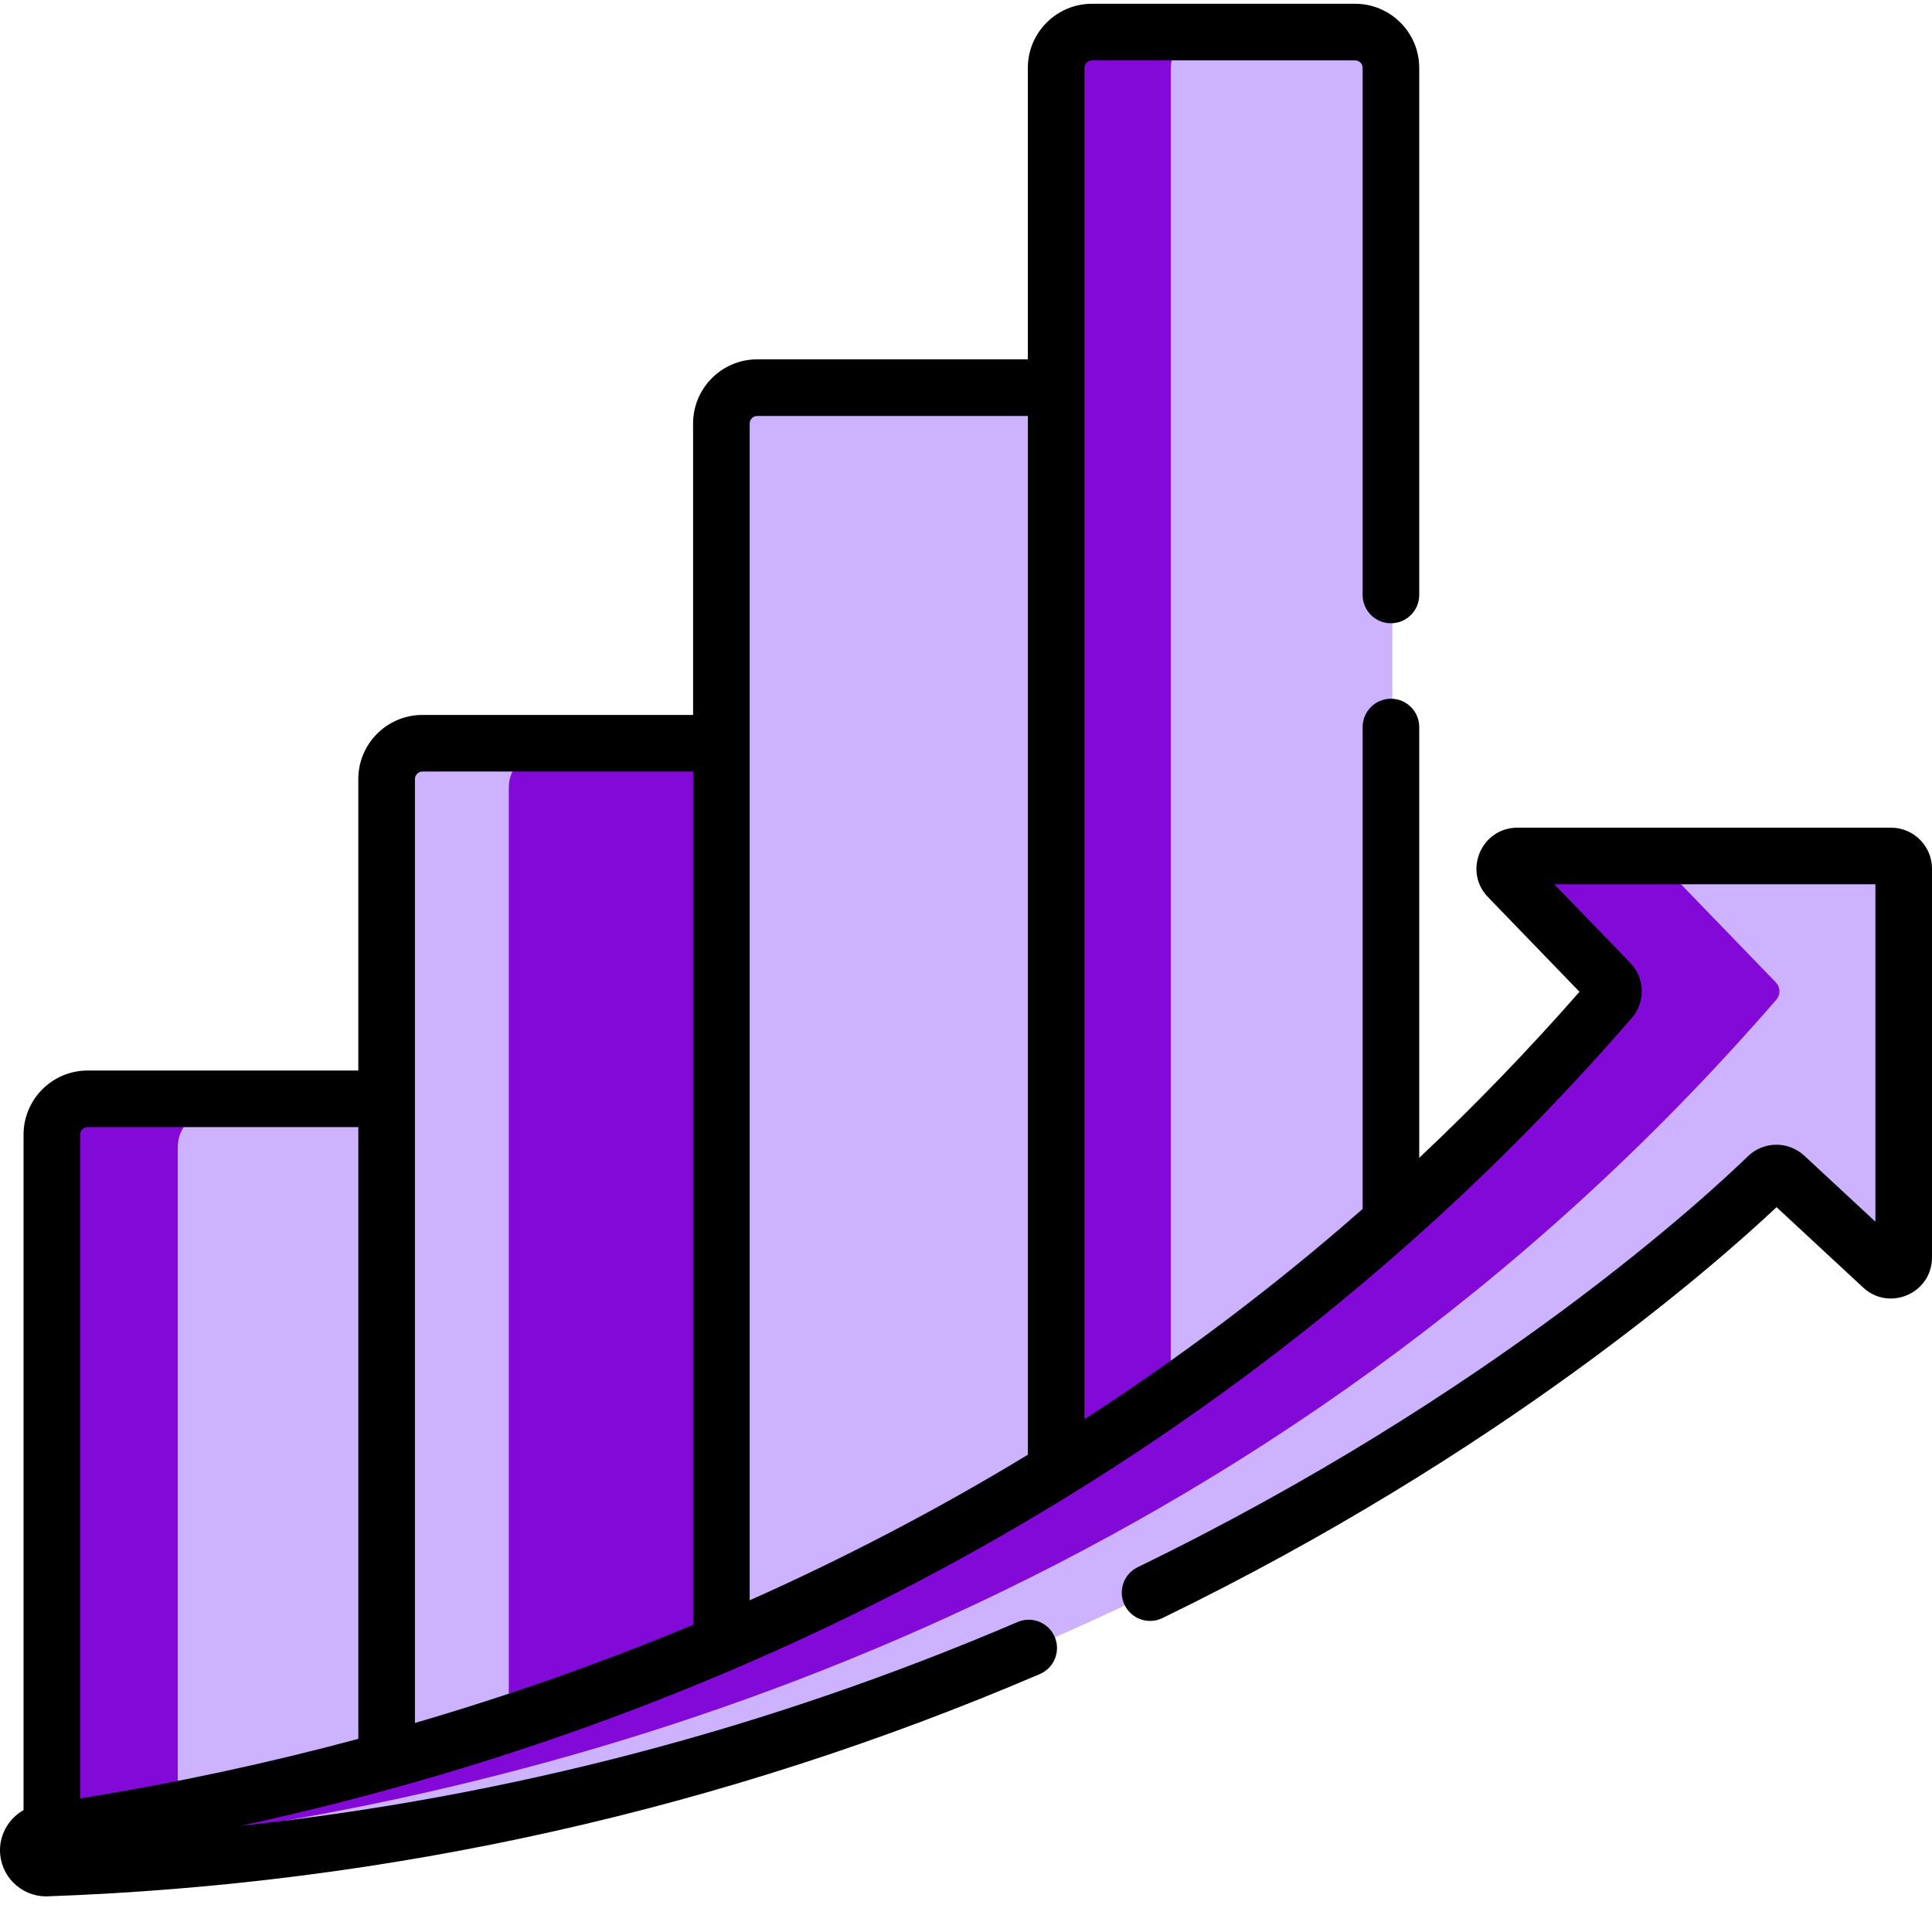
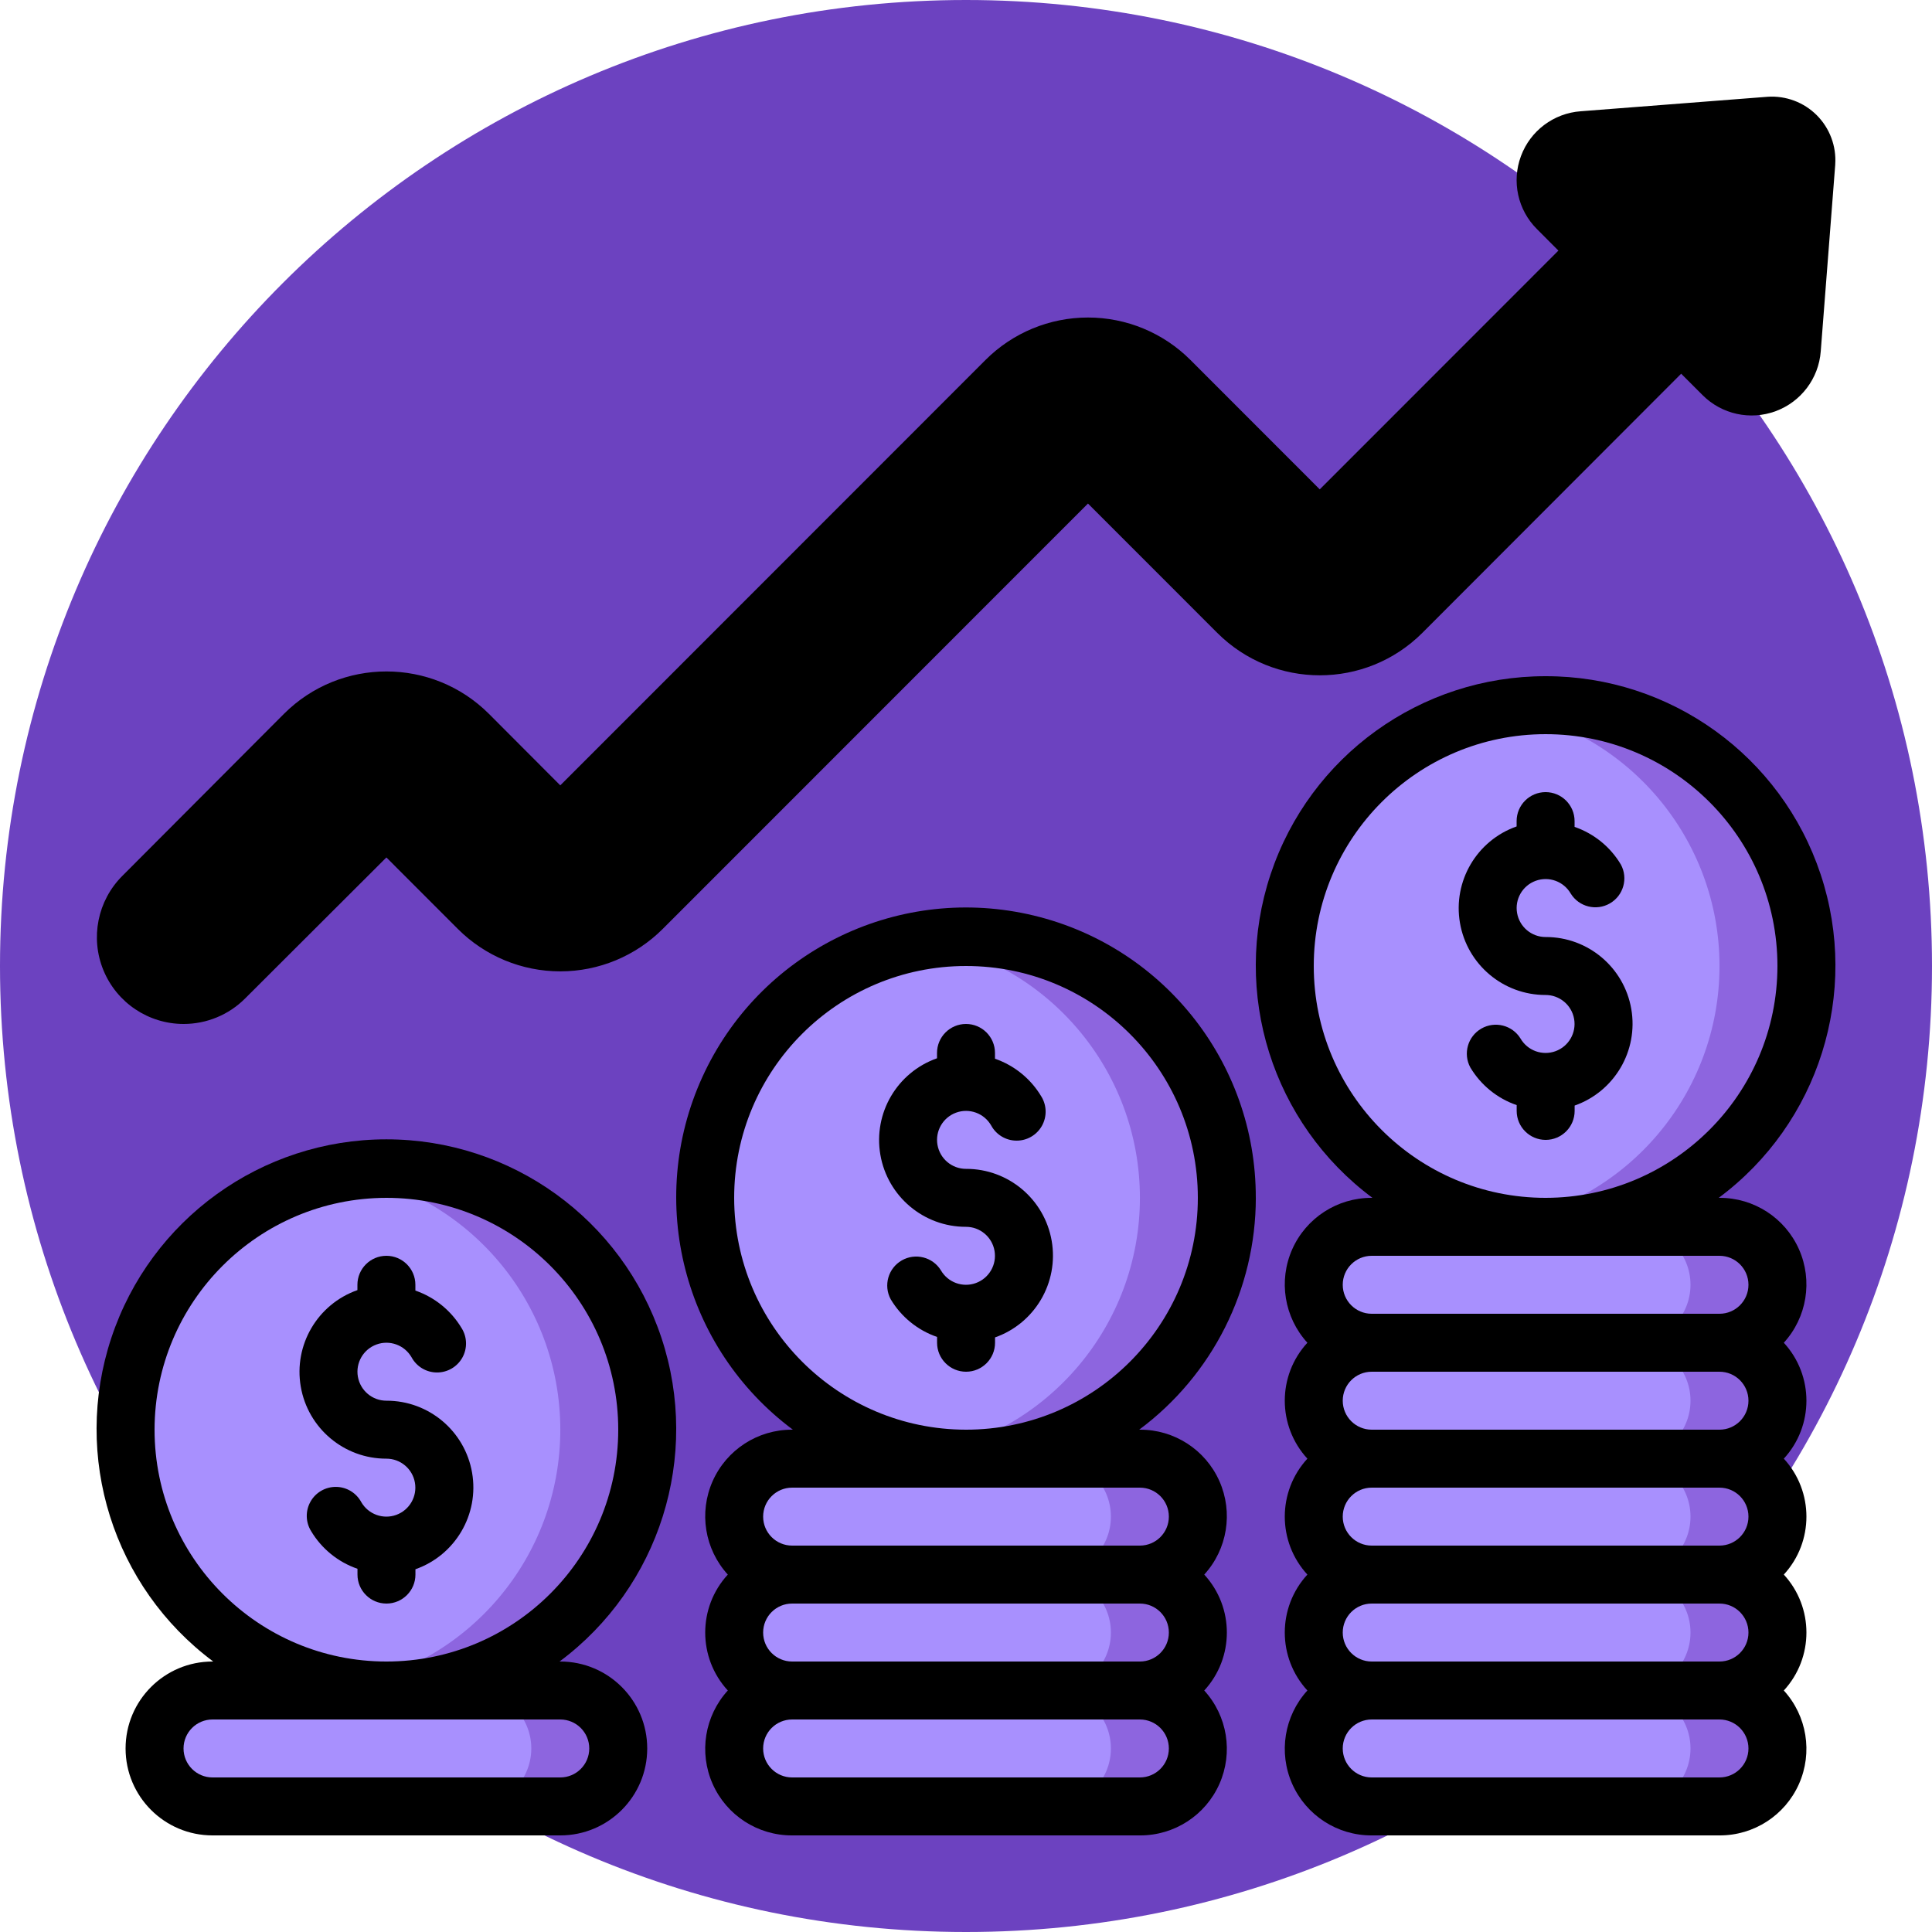
- <svg xmlns="http://www.w3.org/2000/svg" version="1.1" width="512" height="512" x="0" y="0" viewBox="0 0 511.997 511" style="enable-background:new 0 0 512 512" xml:space="preserve" class="">
-   <g>
-     <path d="m105.832 471.152v-177.297h-79.223c-5.246 0-9.496 4.301-9.496 9.602v186.699c26.074-3.898 56.156-9.875 88.719-19.004zm0 0" fill="#cdb3ff" data-original="#acd6fc" class="" />
-     <path d="m47.113 303.457c0-5.301 4.254-9.602 9.496-9.602h-30c-5.246 0-9.496 4.301-9.496 9.602v186.699c9.492-1.418 19.52-3.117 30-5.141zm0 0" fill="#8209d8" data-original="#8ac2ff" class="" />
-     <path d="m193.547 439.816v-241.242h-79.223c-5.242 0-9.492 4.301-9.492 9.602v262.977c28.07-7.871 57.977-18.094 88.715-31.336zm0 0" fill="#8209d8" data-original="#8ac2ff" class="" />
-     <path d="m134.832 208.176c0-5.301 4.25-9.602 9.496-9.602h-30.004c-5.242 0-9.492 4.301-9.492 9.602v262.977c9.789-2.746 19.805-5.785 30-9.129zm0 0" fill="#cdb3ff" data-original="#54a0ff" class="" />
-     <path d="m281.266 393.465v-290.172h-79.223c-5.242 0-9.496 4.301-9.496 9.602v326.922c29.109-12.539 58.961-27.797 88.719-46.352zm0 0" fill="#cdb3ff" data-original="#54a0ff" class="" />
-     <path d="m222.551 112.895c0-5.301 4.25-9.602 9.496-9.602h-30.004c-5.242 0-9.496 4.301-9.496 9.602v326.922c9.926-4.277 19.938-8.875 30.004-13.805zm0 0" fill="#cdb3ff" data-original="#338def" class="" />
-     <path d="m368.98 326.793v-309.18c0-5.305-4.25-9.602-9.492-9.602h-69.73c-5.242 0-9.492 4.297-9.492 9.602v375.852c29.961-18.68 59.82-40.703 88.715-66.672zm0 0" fill="#cdb3ff" data-original="#338def" class="" />
-     <path d="m310.266 17.613c0-5.305 4.254-9.602 9.496-9.602h-30c-5.246 0-9.496 4.297-9.496 9.602v375.852c10.023-6.25 20.031-12.883 30-19.902zm0 0" fill="#8209d8" data-original="#2388e2" class="" />
-     <path d="m501.516 226.355h-99.008c-2.961 0-4.469 3.559-2.414 5.684l26.895 27.828c1.207 1.25 1.262 3.219.125 4.535-135.336 156.172-309.379 205.445-415.219 220.781-2.312.332-4.023 2.32-4.023 4.66 0 2.664 2.211 4.812 4.875 4.715 268.539-9.574 435.062-162.855 456.055-183.238 1.281-1.242 3.305-1.258 4.613-.047l25.82 23.957c2.145 1.992 5.633.469 5.633-2.457v-103.062c0-1.852-1.5-3.355-3.352-3.355zm0 0" fill="#cdb3ff" data-original="#feca57" class="" />
-     <path d="m51.516 489.844c0-2.34 1.711-4.324 4.023-4.66 105.84-15.336 279.883-64.609 415.219-220.781 1.137-1.316 1.082-3.285-.125-4.535l-26.895-27.828c-2.055-2.125-.547-5.684 2.41-5.684h-43.645c-2.957 0-4.469 3.559-2.41 5.684l26.895 27.828c1.207 1.25 1.262 3.219.125 4.535-135.336 156.172-309.379 205.445-415.219 220.781-2.312.332-4.023 2.32-4.023 4.66 0 2.664 2.211 4.812 4.875 4.715 13.375-.477 26.488-1.324 39.355-2.48-.363-.668-.586-1.422-.586-2.234zm0 0" fill="#8209d8" data-original="#f4b537" class="" />
-     <path d="m12.215 502.051c.145 0 .285-.004.43-.008 90.723-3.234 179.184-23.051 262.922-58.902 3.809-1.629 5.574-6.039 3.945-9.848-1.633-3.809-6.043-5.57-9.848-3.941-66.039 28.27-135.07 46.363-205.84 53.996 143.797-31.168 272.855-103.574 368.59-214.051 3.707-4.281 3.535-10.582-.402-14.656l-20.102-20.797h85.09v89.414l-18.855-17.496c-4.234-3.926-10.797-3.855-14.938.164-10.441 10.137-67.301 63.016-161.707 108.891-3.727 1.809-5.277 6.297-3.469 10.023 1.812 3.723 6.297 5.277 10.027 3.465 89.895-43.68 146.734-93.832 162.742-108.891l22.961 21.301c6.938 6.438 18.234 1.488 18.234-7.957v-103.059c0-5.984-4.867-10.855-10.855-10.855h-99.008c-9.57 0-14.441 11.531-7.805 18.398l24.254 25.094c-13.805 15.742-27.996 30.379-42.473 44v-114.164c0-4.141-3.355-7.5-7.5-7.5s-7.5 3.359-7.5 7.5v127.719c-23.016 20.227-47.754 38.922-73.719 55.711 0-2.574 0-353.496 0-358.109 0-1.098.898-1.992 1.996-1.992h69.727c1.102 0 1.996.895 1.996 1.992v139.68c0 4.141 3.355 7.5 7.5 7.5s7.5-3.359 7.5-7.5v-139.676c0-9.375-7.625-16.996-16.996-16.996h-69.727c-9.371 0-16.996 7.621-16.996 16.996v77.234h-71.723c-9.371 0-16.992 7.625-16.992 16.996v77.238h-71.723c-9.371 0-16.996 7.625-16.996 16.996v77.238h-71.719c-9.371 0-16.996 7.625-16.996 16.996v178.996c-3.742 2.117-6.242 6.145-6.242 10.641 0 6.703 5.449 12.219 12.215 12.219zm186.465-390.324c0-1.098.895-1.992 1.992-1.992h71.723v275.273c-23.453 14.254-48.191 27.199-73.715 38.59 0-6.195 0-304.551 0-311.871zm-88.719 94.234c0-1.102.895-1.996 1.996-1.996h71.723v226.109c-23.824 9.945-48.562 18.68-73.719 26.031 0-7.039 0-243.141 0-250.145zm-88.719 94.234c0-1.102.895-1.996 1.996-1.996h71.723v162.113c-24.234 6.516-48.965 11.809-73.719 15.781zm0 0" fill="#000000" data-original="#000000" class="" />
+ <svg xmlns="http://www.w3.org/2000/svg" version="1.1" width="512" height="512" x="0" y="0" viewBox="0 0 60 60" style="enable-background:new 0 0 512 512" xml:space="preserve" class="">
+   <circle r="30" cx="30" cy="30" fill="#6c42c0" shape="circle" />
+   <g transform="matrix(0.9,0,0,0.9,3.000007,3.00005)">
+     <g id="Page-1" fill="none" fill-rule="evenodd">
+       <g id="015---Financial-Profit" transform="translate(-1)">
+         <path id="Path" d="m60 2.273-.5 6.442c-.04.543-.392 1.012-.902 1.202-.51.19-1.084.064-1.468-.321l-1.45-1.451-9.642 9.655c-1.564 1.56-4.095 1.56-5.659 0l-4.463-4.465c-.39-.39-1.024-.39-1.414 0l-14.671 14.677c-.75.751-1.768 1.173-2.83 1.173s-2.08-.422-2.83-1.173l-2.463-2.464c-.39-.39-1.023-.39-1.413 0l-4.883 4.875c-.783.769-2.037.769-2.82 0-.378-.372-.592-.88-.592-1.411s.213-1.039.592-1.411l5.58-5.592c.75-.751 1.768-1.173 2.829-1.173 1.061 0 2.079.422 2.829 1.173l3.169 3.171 15.38-15.381c.75-.751 1.768-1.173 2.829-1.173s2.079.422 2.829 1.173l4.461 4.46c.188.188.442.293.708.293s.52-.106.708-.293l8.942-8.946-1.45-1.45c-.383-.383-.508-.955-.319-1.463.189-.508.658-.859 1.199-.898l6.45-.503c.343-.022.679.105.921.349.242.244.367.581.342.924z" fill="#000000" data-original="#ef314c" class="" />
+         <path id="Path" d="m58.737 1-2.3.178c.376.232.593.654.563 1.095l-.5 6.442c-.01.068-.025.135-.046.2l.676.677c.384.385.958.51 1.468.321.51-.19.862-.659.902-1.202l.5-6.438c.025-.343-.1-.68-.342-.924-.242-.244-.578-.371-.921-.349z" fill="#000000" data-original="#bb193b" class="" />
+         <rect id="Rectangle" fill="#a890fe" height="4" rx="2" width="16" x="3" y="55" data-original="#ffdc00" class="" />
+         <path id="Path" d="m17 55h-3c1.105 0 2 .895 2 2s-.895 2-2 2h3c1.105 0 2-.895 2-2s-.895-2-2-2z" fill="#8d65df" data-original="#fec108" class="" />
+         <path id="Path" d="m39 53c0-1.105-.895-2-2-2 1.105 0 2-.895 2-2s-.895-2-2-2h-12c-1.105 0-2 .895-2 2s.895 2 2 2c-1.105 0-2 .895-2 2s.895 2 2 2c-1.105 0-2 .895-2 2s.895 2 2 2h12c1.105 0 2-.895 2-2s-.895-2-2-2c1.105 0 2-.895 2-2z" fill="#a890fe" data-original="#ffdc00" class="" />
+         <path id="Path" d="m39 53c0-1.105-.895-2-2-2 1.105 0 2-.895 2-2s-.895-2-2-2h-3c1.105 0 2 .895 2 2s-.895 2-2 2c1.105 0 2 .895 2 2s-.895 2-2 2c1.105 0 2 .895 2 2s-.895 2-2 2h3c1.105 0 2-.895 2-2s-.895-2-2-2c1.105 0 2-.895 2-2z" fill="#8d65df" data-original="#fec108" class="" />
+         <circle id="Oval" cx="31" cy="38" fill="#a890fe" r="9" data-original="#ffdc00" class="" />
+         <path id="Path" d="m31 29c-.503.003-1.005.048-1.5.135 4.33.727 7.501 4.475 7.501 8.865s-3.171 8.138-7.501 8.865c3.357.588 6.758-.771 8.786-3.51 2.028-2.739 2.334-6.389.792-9.428-1.543-3.039-4.669-4.946-8.078-4.926z" fill="#8d65df" data-original="#fec108" class="" />
+         <path id="Path" d="m59 45c0-1.105-.895-2-2-2 1.105 0 2-.895 2-2s-.895-2-2-2h-12c-1.105 0-2 .895-2 2s.895 2 2 2c-1.105 0-2 .895-2 2s.895 2 2 2c-1.105 0-2 .895-2 2s.895 2 2 2c-1.105 0-2 .895-2 2s.895 2 2 2c-1.105 0-2 .895-2 2s.895 2 2 2h12c1.105 0 2-.895 2-2s-.895-2-2-2c1.105 0 2-.895 2-2s-.895-2-2-2c1.105 0 2-.895 2-2s-.895-2-2-2c1.105 0 2-.895 2-2z" fill="#a890fe" data-original="#ffdc00" class="" />
+         <path id="Path" d="m59 45c0-1.105-.895-2-2-2 1.105 0 2-.895 2-2s-.895-2-2-2h-3c1.105 0 2 .895 2 2s-.895 2-2 2c1.105 0 2 .895 2 2s-.895 2-2 2c1.105 0 2 .895 2 2s-.895 2-2 2c1.105 0 2 .895 2 2s-.895 2-2 2c1.105 0 2 .895 2 2s-.895 2-2 2h3c1.105 0 2-.895 2-2s-.895-2-2-2c1.105 0 2-.895 2-2s-.895-2-2-2c1.105 0 2-.895 2-2s-.895-2-2-2c1.105 0 2-.895 2-2z" fill="#8d65df" data-original="#fec108" class="" />
+         <circle id="Oval" cx="51" cy="30" fill="#a890fe" r="9" data-original="#ffdc00" class="" />
+         <path id="Path" d="m51 21c-.503.003-1.005.048-1.5.135 4.33.727 7.501 4.475 7.501 8.865s-3.171 8.138-7.501 8.865c3.357.588 6.758-.771 8.786-3.51 2.028-2.739 2.334-6.389.792-9.428-1.543-3.039-4.669-4.946-8.078-4.926z" fill="#8d65df" data-original="#fec108" class="" />
+         <circle id="Oval" cx="11" cy="46" fill="#a890fe" r="9" data-original="#ffdc00" class="" />
+         <path id="Path" d="m11 37c-.503.003-1.005.048-1.5.135 4.33.727 7.501 4.475 7.501 8.865s-3.171 8.138-7.501 8.865c3.357.588 6.758-.771 8.786-3.51 2.028-2.739 2.334-6.389.792-9.428-1.543-3.039-4.669-4.946-8.078-4.926z" fill="#8d65df" data-original="#fec108" class="" />
+         <g fill="#000">
+           <path id="Shape" d="m4 32c.796.001 1.559-.314 2.122-.877.078-.078 4.878-4.869 4.878-4.869l2.463 2.465c.938.939 2.21 1.466 3.537 1.466s2.599-.527 3.537-1.466l14.672-14.677 4.462 4.464c1.955 1.951 5.12 1.951 7.075 0l8.932-8.944.742.742c.661.66 1.646.875 2.521.55s1.482-1.13 1.553-2.061l.5-6.441v-.01c.043-.631-.189-1.251-.636-1.699-.447-.448-1.067-.68-1.698-.637l-6.447.5c-.931.067-1.738.671-2.063 1.546-.326.875-.111 1.859.55 2.518l.742.744-8.235 8.239-4.461-4.464c-.938-.939-2.21-1.466-3.537-1.466s-2.599.527-3.537 1.466l-14.672 14.678-2.461-2.467c-1.954-1.952-5.121-1.952-7.075 0l-5.575 5.59c-.857.855-1.114 2.142-.652 3.26.462 1.119 1.553 1.849 2.763 1.85zm-.7-3.7 5.579-5.591c.563-.563 1.326-.88 2.123-.88s1.56.317 2.123.88l3.169 3.171c.188.188.442.293.708.293s.52-.106.708-.293l15.378-15.38c1.188-1.135 3.058-1.135 4.246 0l4.462 4.464c.792.756 2.037.756 2.829 0l8.941-8.946c.39-.39.39-1.023 0-1.413l-1.453-1.453c-.11-.102-.145-.262-.087-.4.05-.147.186-.248.341-.255l6.443-.497c.05-.002.099.017.134.054.04.038.061.091.058.146l-.5 6.44c-.011.153-.11.285-.253.338-.143.054-.305.019-.413-.089l-1.449-1.451c-.397-.375-1.018-.375-1.415 0l-9.639 9.653c-1.189 1.132-3.056 1.132-4.245 0l-4.462-4.464c-.374-.377-.884-.588-1.415-.587-.53-.001-1.039.21-1.413.586l-14.672 14.679c-1.188 1.134-3.058 1.134-4.246 0l-2.463-2.465c-.781-.78-2.046-.78-2.827 0l-4.883 4.875c-.392.383-1.018.383-1.41 0-.189-.184-.296-.436-.296-.7s.107-.516.296-.7z" fill-rule="nonzero" fill="#000000" data-original="#000000" class="" />
+           <path id="Shape" d="m41 38c.009-4.709-3.269-8.786-7.869-9.789s-9.278 1.339-11.23 5.624-.651 9.352 3.125 12.165h-.025c-1.186-.005-2.262.691-2.743 1.775-.481 1.084-.276 2.349.523 3.225-1.04 1.131-1.04 2.869 0 4-.799.876-1.004 2.142-.523 3.225.481 1.084 1.558 1.78 2.743 1.775h12c1.186.005 2.262-.691 2.743-1.775.481-1.084.276-2.349-.523-3.225 1.04-1.131 1.04-2.869 0-4 .799-.876 1.004-2.142.523-3.225-.481-1.084-1.558-1.78-2.743-1.775h-.025c2.53-1.881 4.022-4.847 4.025-8zm-3 15c0 .552-.448 1-1 1h-12c-.552 0-1-.448-1-1s.448-1 1-1h12c.552 0 1 .448 1 1zm-1 5h-12c-.552 0-1-.448-1-1s.448-1 1-1h12c.552 0 1 .448 1 1s-.448 1-1 1zm0-10c.552 0 1 .448 1 1s-.448 1-1 1h-12c-.552 0-1-.448-1-1s.448-1 1-1zm-14-10c0-4.418 3.582-8 8-8s8 3.582 8 8-3.582 8-8 8c-4.416-.005-7.995-3.584-8-8z" fill-rule="nonzero" fill="#000000" data-original="#000000" class="" />
+           <path id="Path" d="m31 37c-.485-0-.9-.349-.984-.827-.084-.478.187-.947.643-1.113.456-.166.965.02 1.208.44.173.321.506.523.871.526.364.004.702-.191.881-.509s.171-.707-.021-1.017c-.363-.608-.929-1.069-1.598-1.3v-.2c0-.552-.448-1-1-1s-1 .448-1 1v.184c-1.377.485-2.203 1.892-1.955 3.33s1.496 2.489 2.955 2.486c.485 0.0.9.349.984.827.084.478-.187.947-.643 1.113-.456.166-.965-.02-1.208-.44-.284-.46-.883-.61-1.351-.34s-.637.864-.38 1.34c.363.609.93 1.069 1.6 1.3v.2c0 .552.448 1 1 1s1-.448 1-1v-.184c1.377-.485 2.203-1.893 1.955-3.331-.248-1.439-1.497-2.489-2.957-2.485z" fill="#000000" data-original="#000000" class="" />
+           <path id="Shape" d="m51 20c-4.308-.005-8.133 2.753-9.491 6.841s.06 8.586 3.516 11.159h-.025c-1.186-.005-2.262.691-2.743 1.775-.481 1.084-.276 2.349.523 3.225-1.04 1.131-1.04 2.869 0 4-1.04 1.131-1.04 2.869 0 4-1.04 1.131-1.04 2.869 0 4-.799.876-1.004 2.142-.523 3.225.481 1.084 1.558 1.78 2.743 1.775h12c1.186.005 2.262-.691 2.743-1.775.481-1.084.276-2.349-.523-3.225 1.04-1.131 1.04-2.869 0-4 1.04-1.131 1.04-2.869 0-4 1.04-1.131 1.04-2.869 0-4 .799-.876 1.004-2.142.523-3.225-.481-1.084-1.558-1.78-2.743-1.775h-.026c3.457-2.571 4.875-7.07 3.518-11.159-1.357-4.089-5.183-6.847-9.492-6.841zm7 25c0 .552-.448 1-1 1h-12c-.552 0-1-.448-1-1s.448-1 1-1h12c.552 0 1 .448 1 1zm0 4c0 .552-.448 1-1 1h-12c-.552 0-1-.448-1-1s.448-1 1-1h12c.552 0 1 .448 1 1zm0 4c0 .552-.448 1-1 1h-12c-.552 0-1-.448-1-1s.448-1 1-1h12c.552 0 1 .448 1 1zm-1 5h-12c-.552 0-1-.448-1-1s.448-1 1-1h12c.552 0 1 .448 1 1s-.448 1-1 1zm0-18c.552 0 1 .448 1 1s-.448 1-1 1h-12c-.552 0-1-.448-1-1s.448-1 1-1zm-6-2c-4.418 0-8-3.582-8-8s3.582-8 8-8 8 3.582 8 8c-.005 4.416-3.584 7.995-8 8z" fill-rule="nonzero" fill="#000000" data-original="#000000" class="" />
+           <path id="Path" d="m51 29c-.485-0-.9-.349-.984-.827-.084-.478.187-.947.643-1.113.456-.166.965.02 1.208.44.284.46.883.61 1.351.34s.637-.864.38-1.34c-.362-.609-.928-1.069-1.598-1.3v-.2c0-.552-.448-1-1-1s-1 .448-1 1v.184c-1.377.485-2.203 1.892-1.955 3.33s1.496 2.489 2.955 2.486c.485 0.0.9.349.984.827.084.478-.187.947-.643 1.113-.456.166-.965-.02-1.208-.44-.284-.46-.883-.61-1.351-.34s-.637.864-.38 1.34c.363.609.93 1.07 1.6 1.3v.2c0 .552.448 1 1 1s1-.448 1-1v-.184c1.377-.485 2.203-1.893 1.955-3.331-.248-1.439-1.497-2.489-2.957-2.485z" fill="#000000" data-original="#000000" class="" />
+           <path id="Shape" d="m5.025 54h-.025c-1.657 0-3 1.343-3 3s1.343 3 3 3h12c1.657 0 3-1.343 3-3s-1.343-3-3-3h-.025c3.456-2.575 4.873-7.075 3.517-11.166-1.357-4.091-5.182-6.853-9.492-6.853-4.31 0-8.135 2.762-9.492 6.853-1.357 4.091.061 8.591 3.517 11.166zm11.975 2c.552 0 1 .448 1 1s-.448 1-1 1h-12c-.552 0-1-.448-1-1s.448-1 1-1zm-6-18c4.418 0 8 3.582 8 8s-3.582 8-8 8-8-3.582-8-8c.005-4.416 3.584-7.995 8-8z" fill-rule="nonzero" fill="#000000" data-original="#000000" class="" />
+           <path id="Path" d="m11 47c.485 0.0.9.349.984.827.084.478-.187.947-.643 1.113-.456.166-.965-.02-1.208-.44-.173-.321-.506-.523-.871-.526s-.702.191-.881.509-.171.707.021 1.017c.363.609.93 1.069 1.6 1.3v.2c0 .552.448 1 1 1s1-.448 1-1v-.184c1.377-.485 2.203-1.893 1.955-3.331-.248-1.439-1.497-2.489-2.957-2.485-.485-0-.9-.349-.984-.827-.084-.478.187-.947.643-1.113.456-.166.965.02 1.208.44.173.321.506.523.871.526.364.004.702-.191.881-.509s.171-.707-.021-1.017c-.363-.608-.929-1.069-1.598-1.3v-.2c0-.552-.448-1-1-1s-1 .448-1 1v.184c-1.377.485-2.203 1.892-1.955 3.33.247 1.438 1.496 2.489 2.955 2.486z" fill="#000000" data-original="#000000" class="" />
+         </g>
+       </g>
+     </g>
  </g>
</svg>
